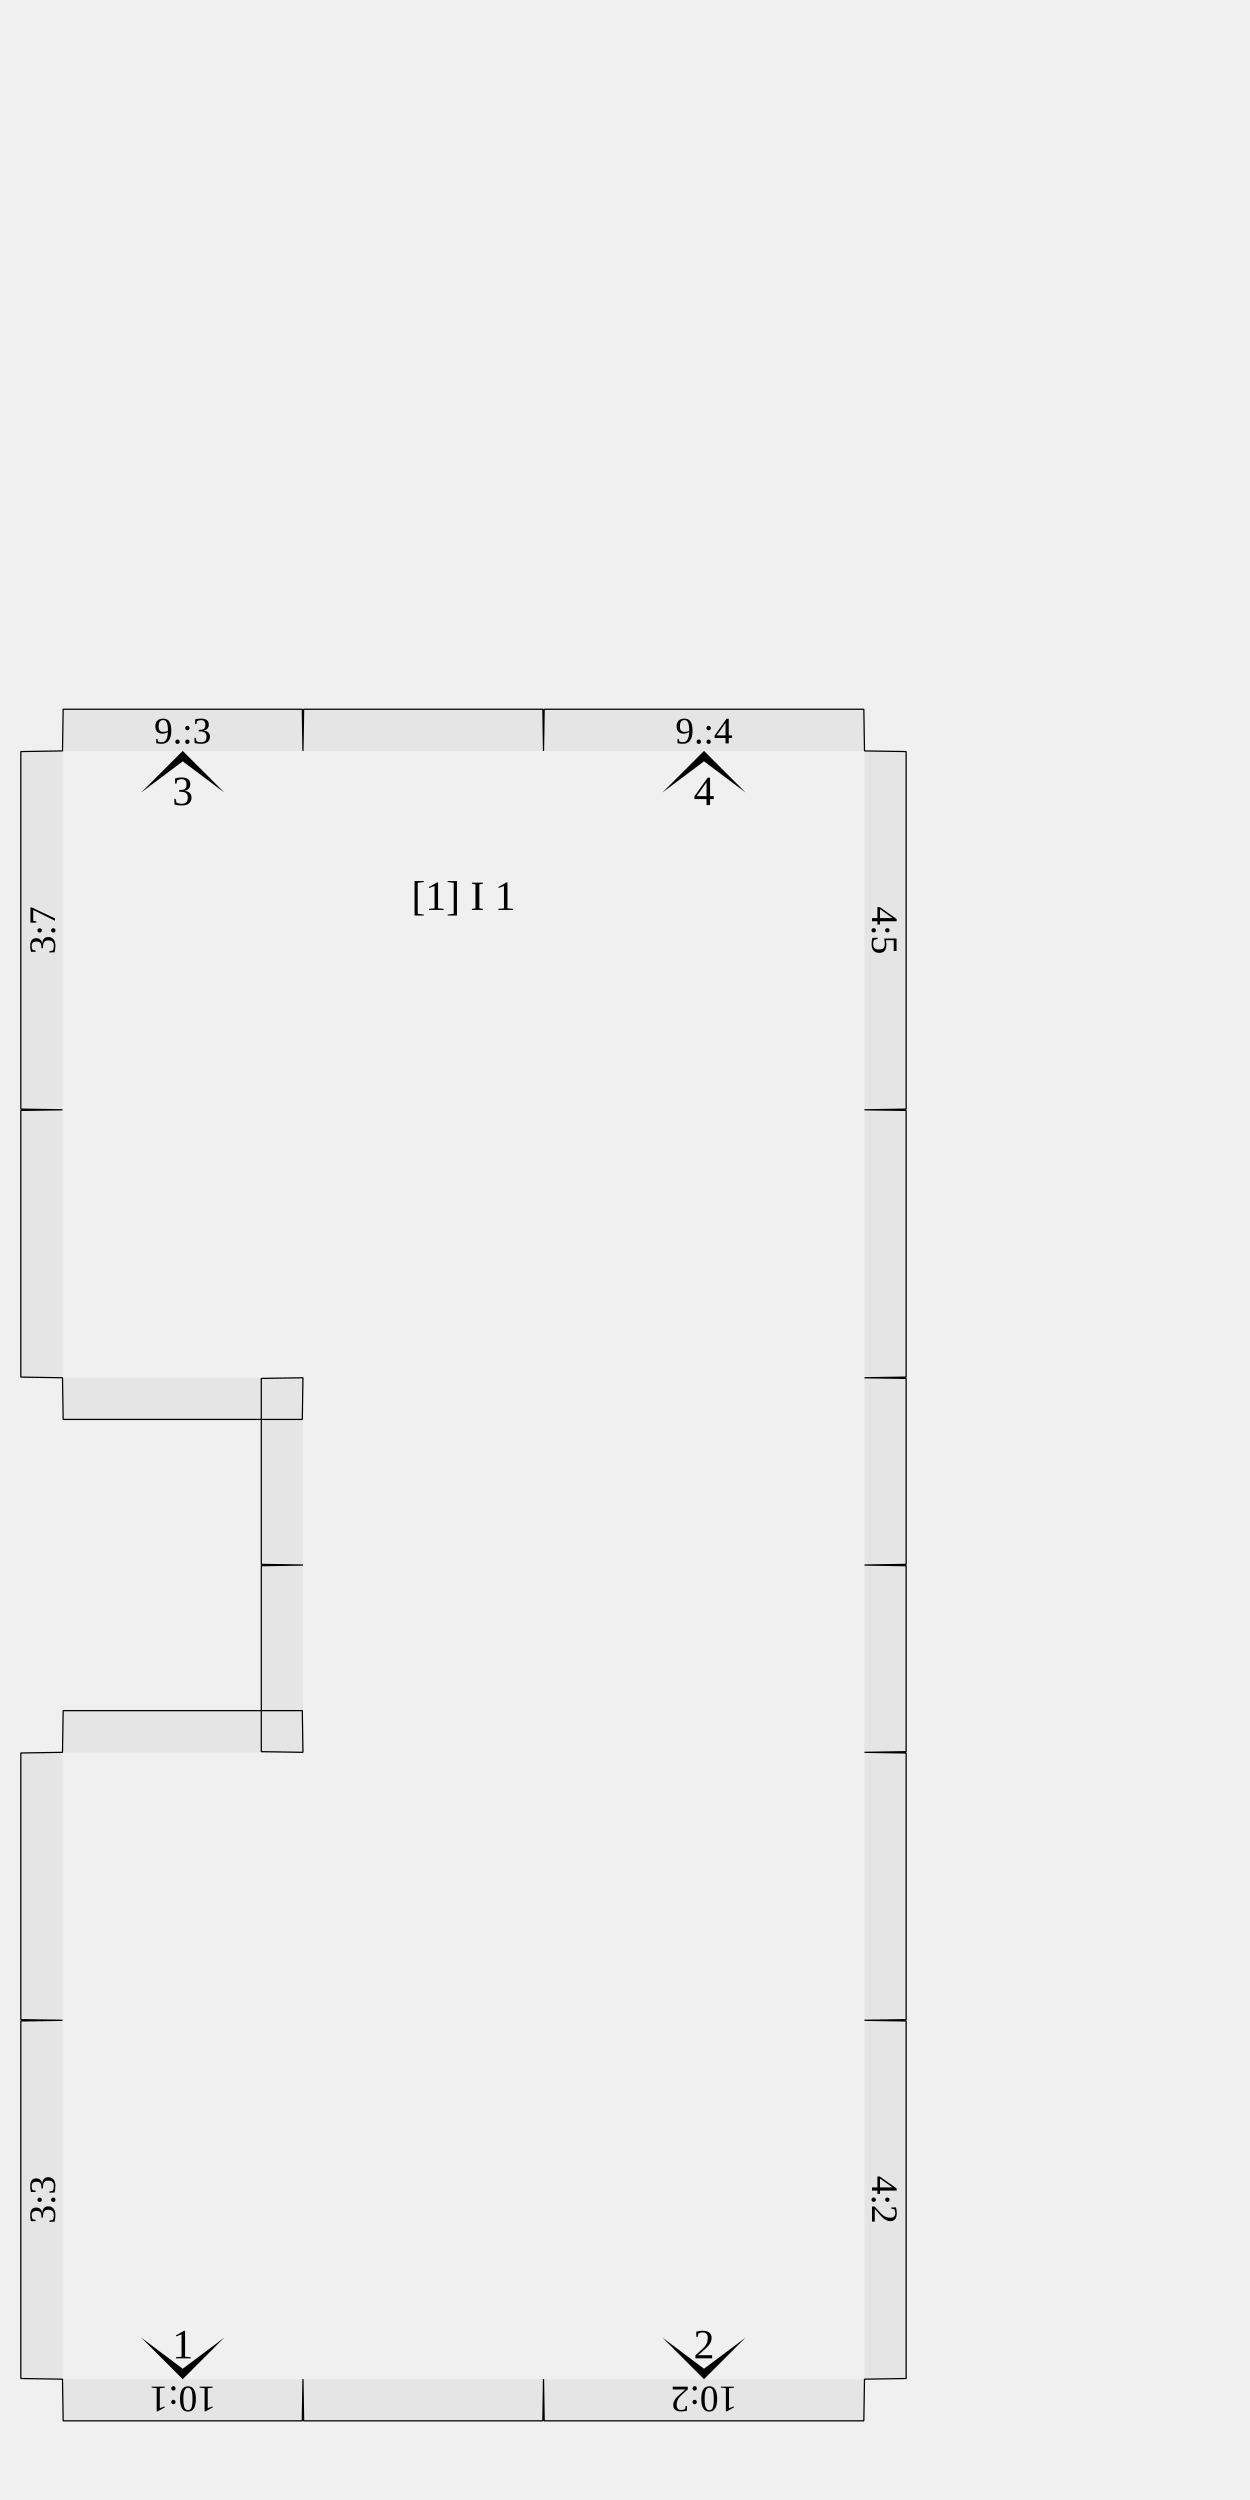
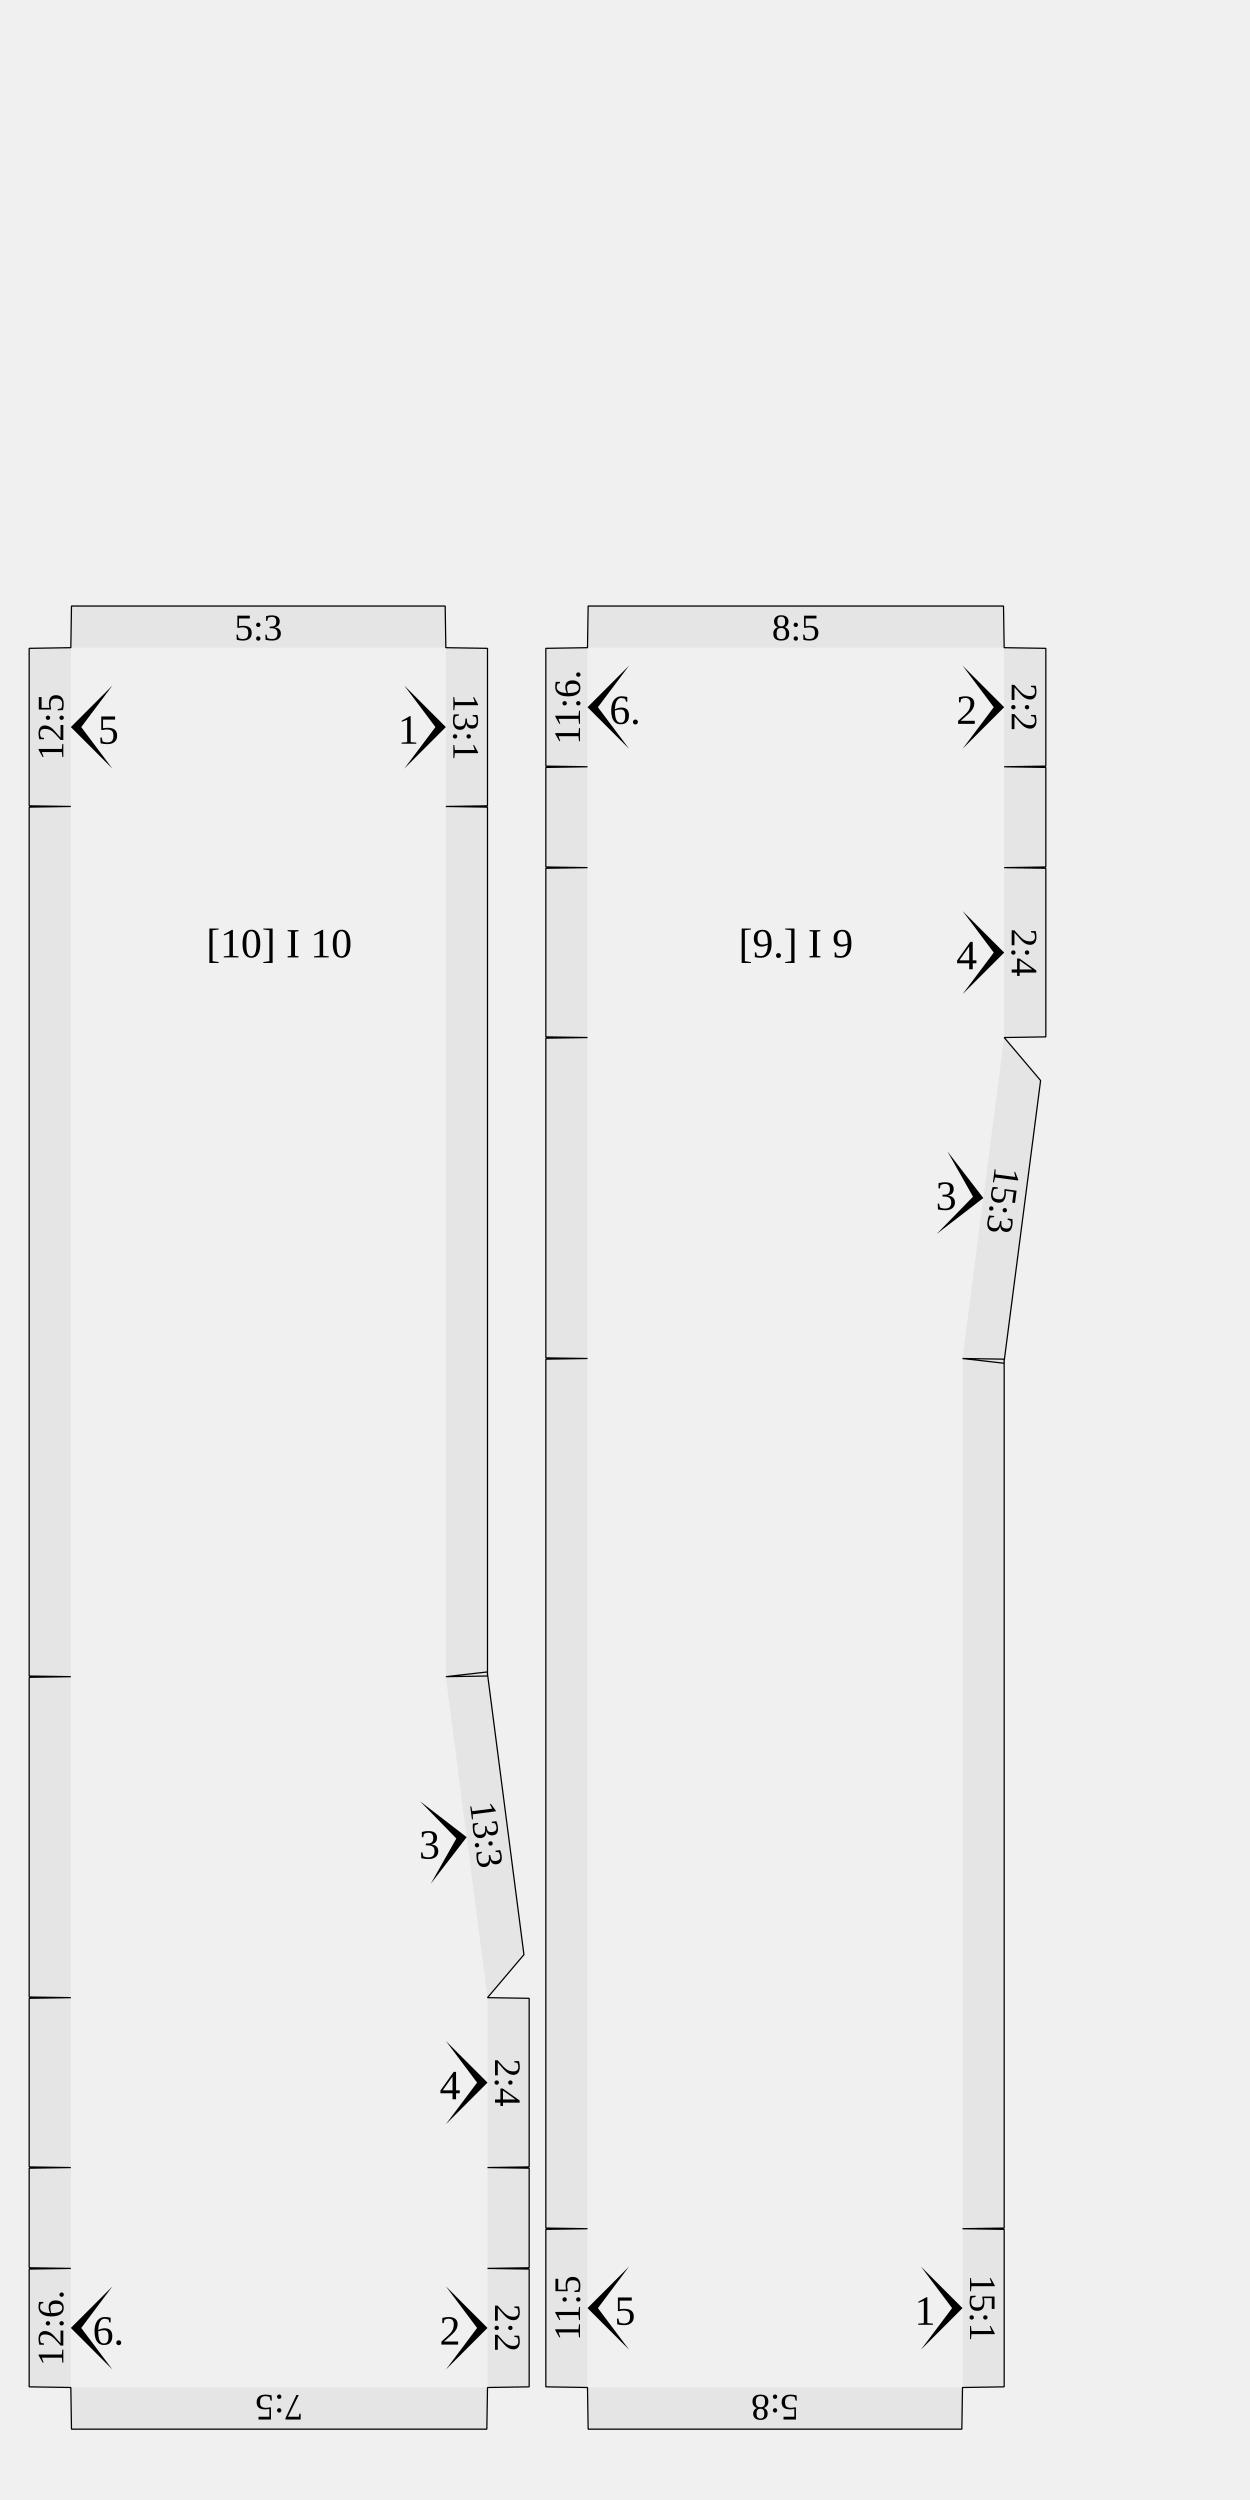
<svg xmlns="http://www.w3.org/2000/svg" version="1.1" width="300.00mm" height="600.00mm" viewBox="0 0 300.00 600.00">
  <style type="text/css">
    path {
        fill: none;
        stroke-linecap: butt;
        stroke-linejoin: bevel;
        stroke-dasharray: none;
    }
    path.outer {
        stroke: #000000;
        stroke-dasharray: none;
        stroke-dashoffset: 0;
        stroke-width: 0.3;
        stroke-opacity: 1.0;
    }
    path.convex {
        stroke: #000000;
        stroke-dasharray: 0.50,1.00;
        stroke-dashoffset:0;
        stroke-width:0.2;
        stroke-opacity: 1.0
    }
    path.concave {
        stroke: #000000;
        stroke-dasharray: 1.00,0.50,0.20,0.50;
        stroke-dashoffset: 0;
        stroke-width: 0.2;
        stroke-opacity: 1.0
    }
    path.freestyle {
        stroke: #000000;
        stroke-dasharray: none;
        stroke-dashoffset: 0;
        stroke-width: 0.2;
        stroke-opacity: 1.0
    }
    path.outer_background {
        stroke: #ffffff;
        stroke-opacity: 1.0;
        stroke-width: 0.5
    }
    path.inner_background {
        stroke: #ffffff;
        stroke-opacity: 1.0;
        stroke-width: 0.2
    }
    path.sticker {
        fill: #e5e5e5;
        stroke: none;
        fill-opacity: 1.0;
    }
    path.arrow {
        fill: #000000;
    }
    text {
        font-style: normal;
        fill: #000000;
        fill-opacity: 1.0;
        stroke: none;
    }
    text, tspan {
        text-anchor:middle;
    }
    </style>
  <g>
-     <text transform="translate(111.2389 218.3903)" style="font-size:10.00">
-       <tspan>[1] I 1</tspan>
-     </text>
-     <path class="sticker" d=" M 130.443 571 L 130.285 581 L 72.867 581 L 72.71 571 Z M 72.71 420.557 L 62.71 420.4 L 62.71 375.767 L 72.71 375.61 Z M 15 484.871 L 5 484.714 L 5 420.714 L 15 420.557 Z M 15 420.557 L 15.157 410.557 L 72.553 410.557 L 72.71 420.557 Z M 72.71 571 L 72.553 581 L 15.157 581 L 15 571 Z M 15 571 L 5 570.843 L 5 485.029 L 15 484.871 Z M 207.478 484.871 L 217.478 485.029 L 217.478 570.843 L 207.478 571 Z M 207.478 420.557 L 217.478 420.714 L 217.478 484.714 L 207.478 484.871 Z M 207.478 375.61 L 217.478 375.767 L 217.478 420.4 L 207.478 420.557 Z M 207.478 571 L 207.321 581 L 130.6 581 L 130.443 571 Z M 72.71 180.219 L 72.867 170.219 L 130.285 170.219 L 130.443 180.219 Z M 72.71 375.61 L 62.71 375.453 L 62.71 330.819 L 72.71 330.662 Z M 15 330.662 L 5 330.505 L 5 266.505 L 15 266.348 Z M 72.71 330.662 L 72.553 340.662 L 15.157 340.662 L 15 330.662 Z M 15 180.219 L 15.157 170.219 L 72.553 170.219 L 72.71 180.219 Z M 15 266.348 L 5 266.191 L 5 180.377 L 15 180.219 Z M 207.478 180.219 L 217.478 180.377 L 217.478 266.191 L 207.478 266.348 Z M 207.478 266.348 L 217.478 266.505 L 217.478 330.505 L 207.478 330.662 Z M 207.478 330.662 L 217.478 330.819 L 217.478 375.453 L 207.478 375.61 Z M 130.443 180.219 L 130.6 170.219 L 207.321 170.219 L 207.478 180.219 Z " />
-     <path class="outer" d=" M 217.478 485.029 L 217.478 570.843 L 207.478 571 L 207.321 581 L 130.6 581 L 130.443 571 L 130.285 581 L 72.867 581 L 72.71 571 L 72.553 581 L 15.157 581 L 15 571 L 5 570.843 L 5 485.029 L 15 484.871 L 5 484.714 L 5 420.714 L 15 420.557 L 15.157 410.557 L 72.553 410.557 L 72.71 420.557 L 62.71 420.4 L 62.71 375.767 L 72.71 375.61 L 62.71 375.453 L 62.71 330.819 L 72.71 330.662 L 72.553 340.662 L 15.157 340.662 L 15 330.662 L 5 330.505 L 5 266.505 L 15 266.348 L 5 266.191 L 5 180.377 L 15 180.219 L 15.157 170.219 L 72.553 170.219 L 72.71 180.219 L 72.867 170.219 L 130.285 170.219 L 130.443 180.219 L 130.6 170.219 L 207.321 170.219 L 207.478 180.219 L 217.478 180.377 L 217.478 266.191 L 207.478 266.348 L 217.478 266.505 L 217.478 330.505 L 207.478 330.662 L 217.478 330.819 L 217.478 375.453 L 207.478 375.61 L 217.478 375.767 L 217.478 420.4 L 207.478 420.557 L 217.478 420.714 L 217.478 484.714 L 207.478 484.871 Z " />
    <g>
-       <path transform="matrix(-10 -0.000001 0.000001 -10 43.85491 571)" class="arrow" d="M 0 0 L 1 1 L 0 0.25 L -1 1 Z" />
-       <text transform="translate(43.85491 566)" style="font-size:10.00">
-         <tspan>1</tspan>
+       <text transform="translate(191 229.778)" style="font-size:10.00">
+         <tspan>[9.] I 9</tspan>
+       </text>
+       <path class="sticker" d=" M 231 534.891 L 241 535.048 L 241 572.843 L 231 573 Z M 241 155.444 L 251 155.601 L 251 183.867 L 241 184.025 Z M 241 249.008 L 249.744 259.326 L 240.937 327.174 L 231 326.043 Z M 241 208.231 L 251 208.388 L 251 248.851 L 241 249.008 Z M 231 573 L 230.843 583 L 141.157 583 L 141 573 Z M 141 249.008 L 131 248.85 L 131 208.388 L 141 208.231 Z M 141 326.043 L 131 325.886 L 131 249.165 L 141 249.008 Z M 141 573 L 131 572.843 L 131 535.048 L 141 534.891 Z M 231 326.043 L 241 326.2 L 241 534.734 L 231 534.891 Z M 141 534.891 L 131 534.734 L 131 326.2 L 141 326.043 Z M 141 184.025 L 131 183.868 L 131 155.601 L 141 155.444 Z M 141 155.444 L 141.157 145.444 L 240.843 145.444 L 241 155.444 Z M 241 184.025 L 251 184.182 L 251 208.074 L 241 208.231 Z M 141 208.231 L 131 208.074 L 131 184.182 L 141 184.025 Z " />
+       <path class="outer" d=" M 131 208.074 L 131 184.182 L 141 184.025 L 131 183.868 L 131 155.601 L 141 155.444 L 141.157 145.444 L 240.843 145.444 L 241 155.444 L 251 155.601 L 251 183.867 L 241 184.025 L 251 184.182 L 251 208.074 L 241 208.231 L 251 208.388 L 251 248.851 L 241 249.008 L 249.744 259.326 L 240.937 327.174 L 231 326.043 L 241 326.2 L 241 534.734 L 231 534.891 L 241 535.048 L 241 572.843 L 231 573 L 230.843 583 L 141.157 583 L 141 573 L 131 572.843 L 131 535.048 L 141 534.891 L 131 534.734 L 131 326.2 L 141 326.043 L 131 325.886 L 131 249.165 L 141 249.008 L 131 248.85 L 131 208.388 L 141 208.231 Z " />
+       <g>
+         <path transform="matrix(0.000002 10 -10 0.000002 231.0001 553.9457)" class="arrow" d="M 0 0 L 1 1 L 0 0.25 L -1 1 Z" />
+         <text transform="translate(222.0001 557.9457)" style="font-size:10.00">
+           <tspan>1</tspan>
+         </text>
+       </g>
+       <text transform="matrix(0 1 -1 0 232.8001 553.9457)" style="font-size:9.00">
+         <tspan>15:1</tspan>
+       </text>
+       <g>
+         <path transform="matrix(-0.000004 10 -10 -0.000004 241 169.7343)" class="arrow" d="M 0 0 L 1 1 L 0 0.25 L -1 1 Z" />
+         <text transform="translate(232 173.7343)" style="font-size:10.00">
+           <tspan>2</tspan>
+         </text>
+       </g>
+       <text transform="matrix(-0 1 -1 -0 242.8 169.7343)" style="font-size:9.00">
+         <tspan>2:2</tspan>
+       </text>
+       <g>
+         <path transform="matrix(-1.287303 9.916796 -9.916796 -1.287303 236 287.5252)" class="arrow" d="M 0 0 L 1 1 L 0 0.25 L -1 1 Z" />
+         <text transform="translate(227.0749 290.3667)" style="font-size:10.00">
+           <tspan>3</tspan>
+         </text>
+       </g>
+       <text transform="matrix(-0.12873 0.99168 -0.99168 -0.12873 237.785 287.7569)" style="font-size:9.00">
+         <tspan>15:3</tspan>
+       </text>
+       <g>
+         <path transform="matrix(0.000006 9.999999 -9.999999 0.000006 241 228.6194)" class="arrow" d="M 0 0 L 1 1 L 0 0.25 L -1 1 Z" />
+         <text transform="translate(232 232.6194)" style="font-size:10.00">
+           <tspan>4</tspan>
+         </text>
+       </g>
+       <text transform="matrix(0.000001 1 -1 0.000001 242.8 228.6194)" style="font-size:9.00">
+         <tspan>2:4</tspan>
+       </text>
+       <text transform="matrix(-1 -0 0 -1 186.0001 574.8)" style="font-size:9.00">
+         <tspan>5:8</tspan>
+       </text>
+       <g>
+         <path transform="matrix(-0.000001 -9.999999 9.999999 -0.000001 141.0001 553.9457)" class="arrow" d="M 0 0 L 1 1 L 0 0.25 L -1 1 Z" />
+         <text transform="translate(150.0001 557.9457)" style="font-size:10.00">
+           <tspan>5</tspan>
+         </text>
+       </g>
+       <text transform="matrix(-0 -1 1 -0 139.2001 553.9457)" style="font-size:9.00">
+         <tspan>11:5</tspan>
+       </text>
+       <g>
+         <path transform="matrix(-0 -10 10 -0 141.0001 169.7343)" class="arrow" d="M 0 0 L 1 1 L 0 0.25 L -1 1 Z" />
+         <text transform="translate(150.0001 173.7343)" style="font-size:10.00">
+           <tspan>6.</tspan>
+         </text>
+       </g>
+       <text transform="matrix(0 -1 1 0 139.2 169.7343)" style="font-size:9.00">
+         <tspan>11:6.</tspan>
+       </text>
+       <text transform="matrix(1 -0 0 1 191 153.644)" style="font-size:9.00">
+         <tspan>8:5</tspan>
      </text>
    </g>
-     <text transform="matrix(-1 -0 0 -1 43.85491 572.8)" style="font-size:9.00">
-       <tspan>10:1</tspan>
-     </text>
-     <text transform="matrix(0 -1 1 0 13.20001 527.9357)" style="font-size:9.00">
-       <tspan>3:3</tspan>
-     </text>
-     <text transform="matrix(-0 1 -1 -0 209.2778 527.9357)" style="font-size:9.00">
-       <tspan>4:2</tspan>
-     </text>
    <g>
-       <path transform="matrix(-10 -0.000001 0.000001 -10 168.9602 571)" class="arrow" d="M 0 0 L 1 1 L 0 0.25 L -1 1 Z" />
-       <text transform="translate(168.9602 566)" style="font-size:10.00">
-         <tspan>2</tspan>
+       <text transform="translate(67.00001 229.778)" style="font-size:10.00">
+         <tspan>[10] I 10</tspan>
+       </text>
+       <path class="sticker" d=" M 107 155.444 L 117 155.601 L 117 193.396 L 107 193.553 Z M 117 544.419 L 127 544.577 L 127 572.843 L 117 573 Z M 107 402.401 L 116.937 401.27 L 125.744 469.118 L 117 479.436 Z M 117 479.436 L 127 479.594 L 127 520.056 L 117 520.213 Z M 17 155.444 L 17.157 145.444 L 106.843 145.444 L 107 155.444 Z M 17 520.213 L 7 520.056 L 7 479.594 L 17 479.436 Z M 17 479.436 L 7 479.279 L 7 402.558 L 17 402.401 Z M 17 193.553 L 7 193.396 L 7 155.601 L 17 155.444 Z M 107 193.553 L 117 193.71 L 117 402.244 L 107 402.401 Z M 17 402.401 L 7 402.244 L 7 193.71 L 17 193.553 Z M 17 573 L 7 572.843 L 7 544.577 L 17 544.419 Z M 117 573 L 116.843 583 L 17.157 583 L 17 573 Z M 117 520.213 L 127 520.37 L 127 544.262 L 117 544.419 Z M 17 544.419 L 7 544.262 L 7 520.37 L 17 520.213 Z " />
+       <path class="outer" d=" M 127 544.577 L 127 572.843 L 117 573 L 116.843 583 L 17.157 583 L 17 573 L 7 572.843 L 7 544.577 L 17 544.419 L 7 544.262 L 7 520.37 L 17 520.213 L 7 520.056 L 7 479.594 L 17 479.436 L 7 479.279 L 7 402.558 L 17 402.401 L 7 402.244 L 7 193.71 L 17 193.553 L 7 193.396 L 7 155.601 L 17 155.444 L 17.157 145.444 L 106.843 145.444 L 107 155.444 L 117 155.601 L 117 193.396 L 107 193.553 L 117 193.71 L 117 402.244 L 107 402.401 L 116.937 401.27 L 125.744 469.118 L 117 479.436 L 127 479.594 L 127 520.056 L 117 520.213 L 127 520.37 L 127 544.262 L 117 544.419 Z " />
+       <g>
+         <path transform="matrix(-0.000001 9.999999 -9.999999 -0.000001 107.0001 174.4983)" class="arrow" d="M 0 0 L 1 1 L 0 0.25 L -1 1 Z" />
+         <text transform="translate(98.00008 178.4983)" style="font-size:10.00">
+           <tspan>1</tspan>
+         </text>
+       </g>
+       <text transform="matrix(-0 1 -1 -0 108.8001 174.4983)" style="font-size:9.00">
+         <tspan>13:1</tspan>
+       </text>
+       <g>
+         <path transform="matrix(-0.000002 10 -10 -0.000002 117 558.7097)" class="arrow" d="M 0 0 L 1 1 L 0 0.25 L -1 1 Z" />
+         <text transform="translate(108 562.7097)" style="font-size:10.00">
+           <tspan>2</tspan>
+         </text>
+       </g>
+       <text transform="matrix(-0 1 -1 -0 118.8 558.7097)" style="font-size:9.00">
+         <tspan>2:2</tspan>
+       </text>
+       <g>
+         <path transform="matrix(1.287306 9.916796 -9.916796 1.287306 112 440.9188)" class="arrow" d="M 0 0 L 1 1 L 0 0.25 L -1 1 Z" />
+         <text transform="translate(103.0749 446.0774)" style="font-size:10.00">
+           <tspan>3</tspan>
+         </text>
+       </g>
+       <text transform="matrix(0.128731 0.99168 -0.99168 0.128731 113.785 440.6871)" style="font-size:9.00">
+         <tspan>13:3</tspan>
+       </text>
+       <g>
+         <path transform="matrix(-0.000005 10 -10 -0.000005 117 499.8247)" class="arrow" d="M 0 0 L 1 1 L 0 0.25 L -1 1 Z" />
+         <text transform="translate(108 503.8247)" style="font-size:10.00">
+           <tspan>4</tspan>
+         </text>
+       </g>
+       <text transform="matrix(-0.000001 1 -1 -0.000001 118.8 499.8247)" style="font-size:9.00">
+         <tspan>2:4</tspan>
+       </text>
+       <text transform="matrix(1 0 -0 1 62.00006 153.644)" style="font-size:9.00">
+         <tspan>5:3</tspan>
+       </text>
+       <g>
+         <path transform="matrix(0.000002 -10 10 0.000002 17.00004 174.4984)" class="arrow" d="M 0 0 L 1 1 L 0 0.25 L -1 1 Z" />
+         <text transform="translate(26.00004 178.4984)" style="font-size:10.00">
+           <tspan>5</tspan>
+         </text>
+       </g>
+       <text transform="matrix(0 -1 1 0 15.20002 174.4984)" style="font-size:9.00">
+         <tspan>12:5</tspan>
+       </text>
+       <g>
+         <path transform="matrix(0.000002 -10 10 0.000002 17.00001 558.7097)" class="arrow" d="M 0 0 L 1 1 L 0 0.25 L -1 1 Z" />
+         <text transform="translate(26.00001 562.7097)" style="font-size:10.00">
+           <tspan>6.</tspan>
+         </text>
+       </g>
+       <text transform="matrix(0 -1 1 0 15.20001 558.7097)" style="font-size:9.00">
+         <tspan>12:6.</tspan>
+       </text>
+       <text transform="matrix(-1 -0 0 -1 66.99999 574.8)" style="font-size:9.00">
+         <tspan>7:5</tspan>
      </text>
    </g>
-     <text transform="matrix(-1 -0 0 -1 168.9602 572.8)" style="font-size:9.00">
-       <tspan>10:2</tspan>
-     </text>
-     <g>
-       <path transform="matrix(10 0.000001 -0.000001 10 43.85494 180.2195)" class="arrow" d="M 0 0 L 1 1 L 0 0.25 L -1 1 Z" />
-       <text transform="translate(43.85494 193.2195)" style="font-size:10.00">
-         <tspan>3</tspan>
-       </text>
-     </g>
-     <text transform="matrix(1 0 -0 1 43.85494 178.4195)" style="font-size:9.00">
-       <tspan>9.:3</tspan>
-     </text>
-     <text transform="matrix(0 -1 1 0 13.20003 223.2837)" style="font-size:9.00">
-       <tspan>3:7</tspan>
-     </text>
-     <text transform="matrix(-0 1 -1 -0 209.2778 223.2838)" style="font-size:9.00">
-       <tspan>4:5</tspan>
-     </text>
-     <g>
-       <path transform="matrix(10 0.000001 -0.000001 10 168.9602 180.2195)" class="arrow" d="M 0 0 L 1 1 L 0 0.25 L -1 1 Z" />
-       <text transform="translate(168.9602 193.2195)" style="font-size:10.00">
-         <tspan>4</tspan>
-       </text>
-     </g>
-     <text transform="matrix(1 0 -0 1 168.9602 178.4195)" style="font-size:9.00">
-       <tspan>9.:4</tspan>
-     </text>
  </g>
</svg>
